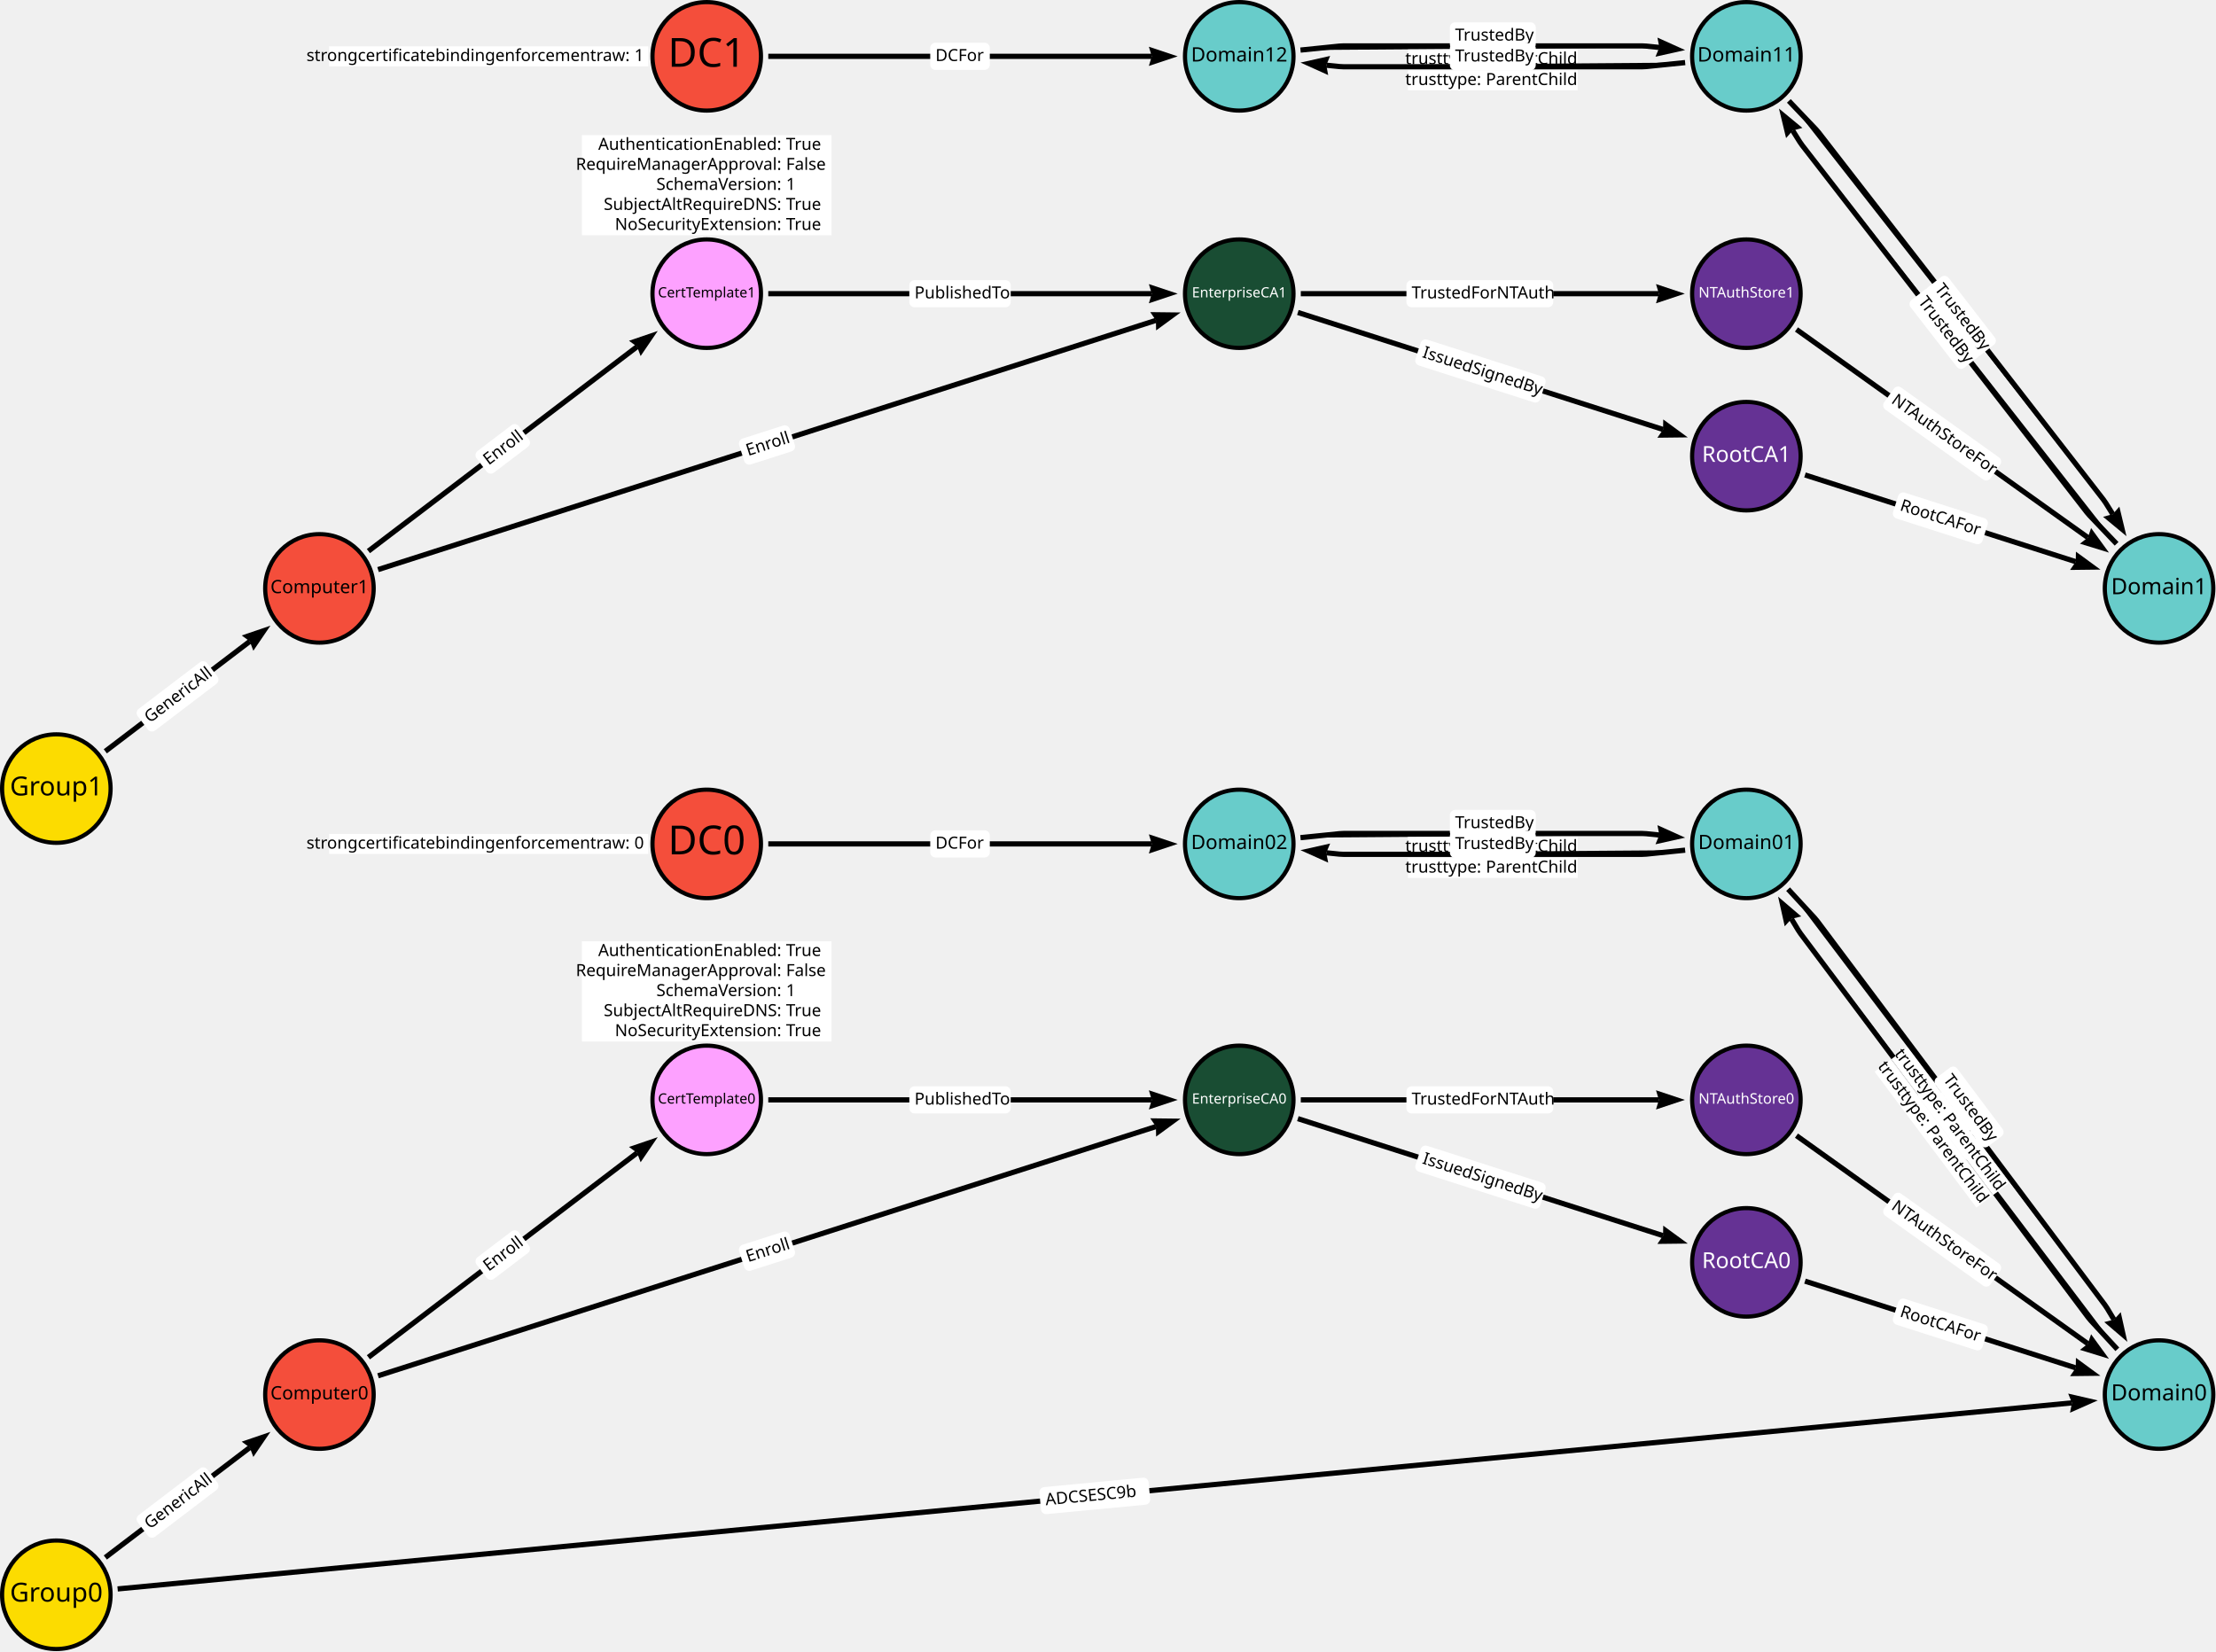
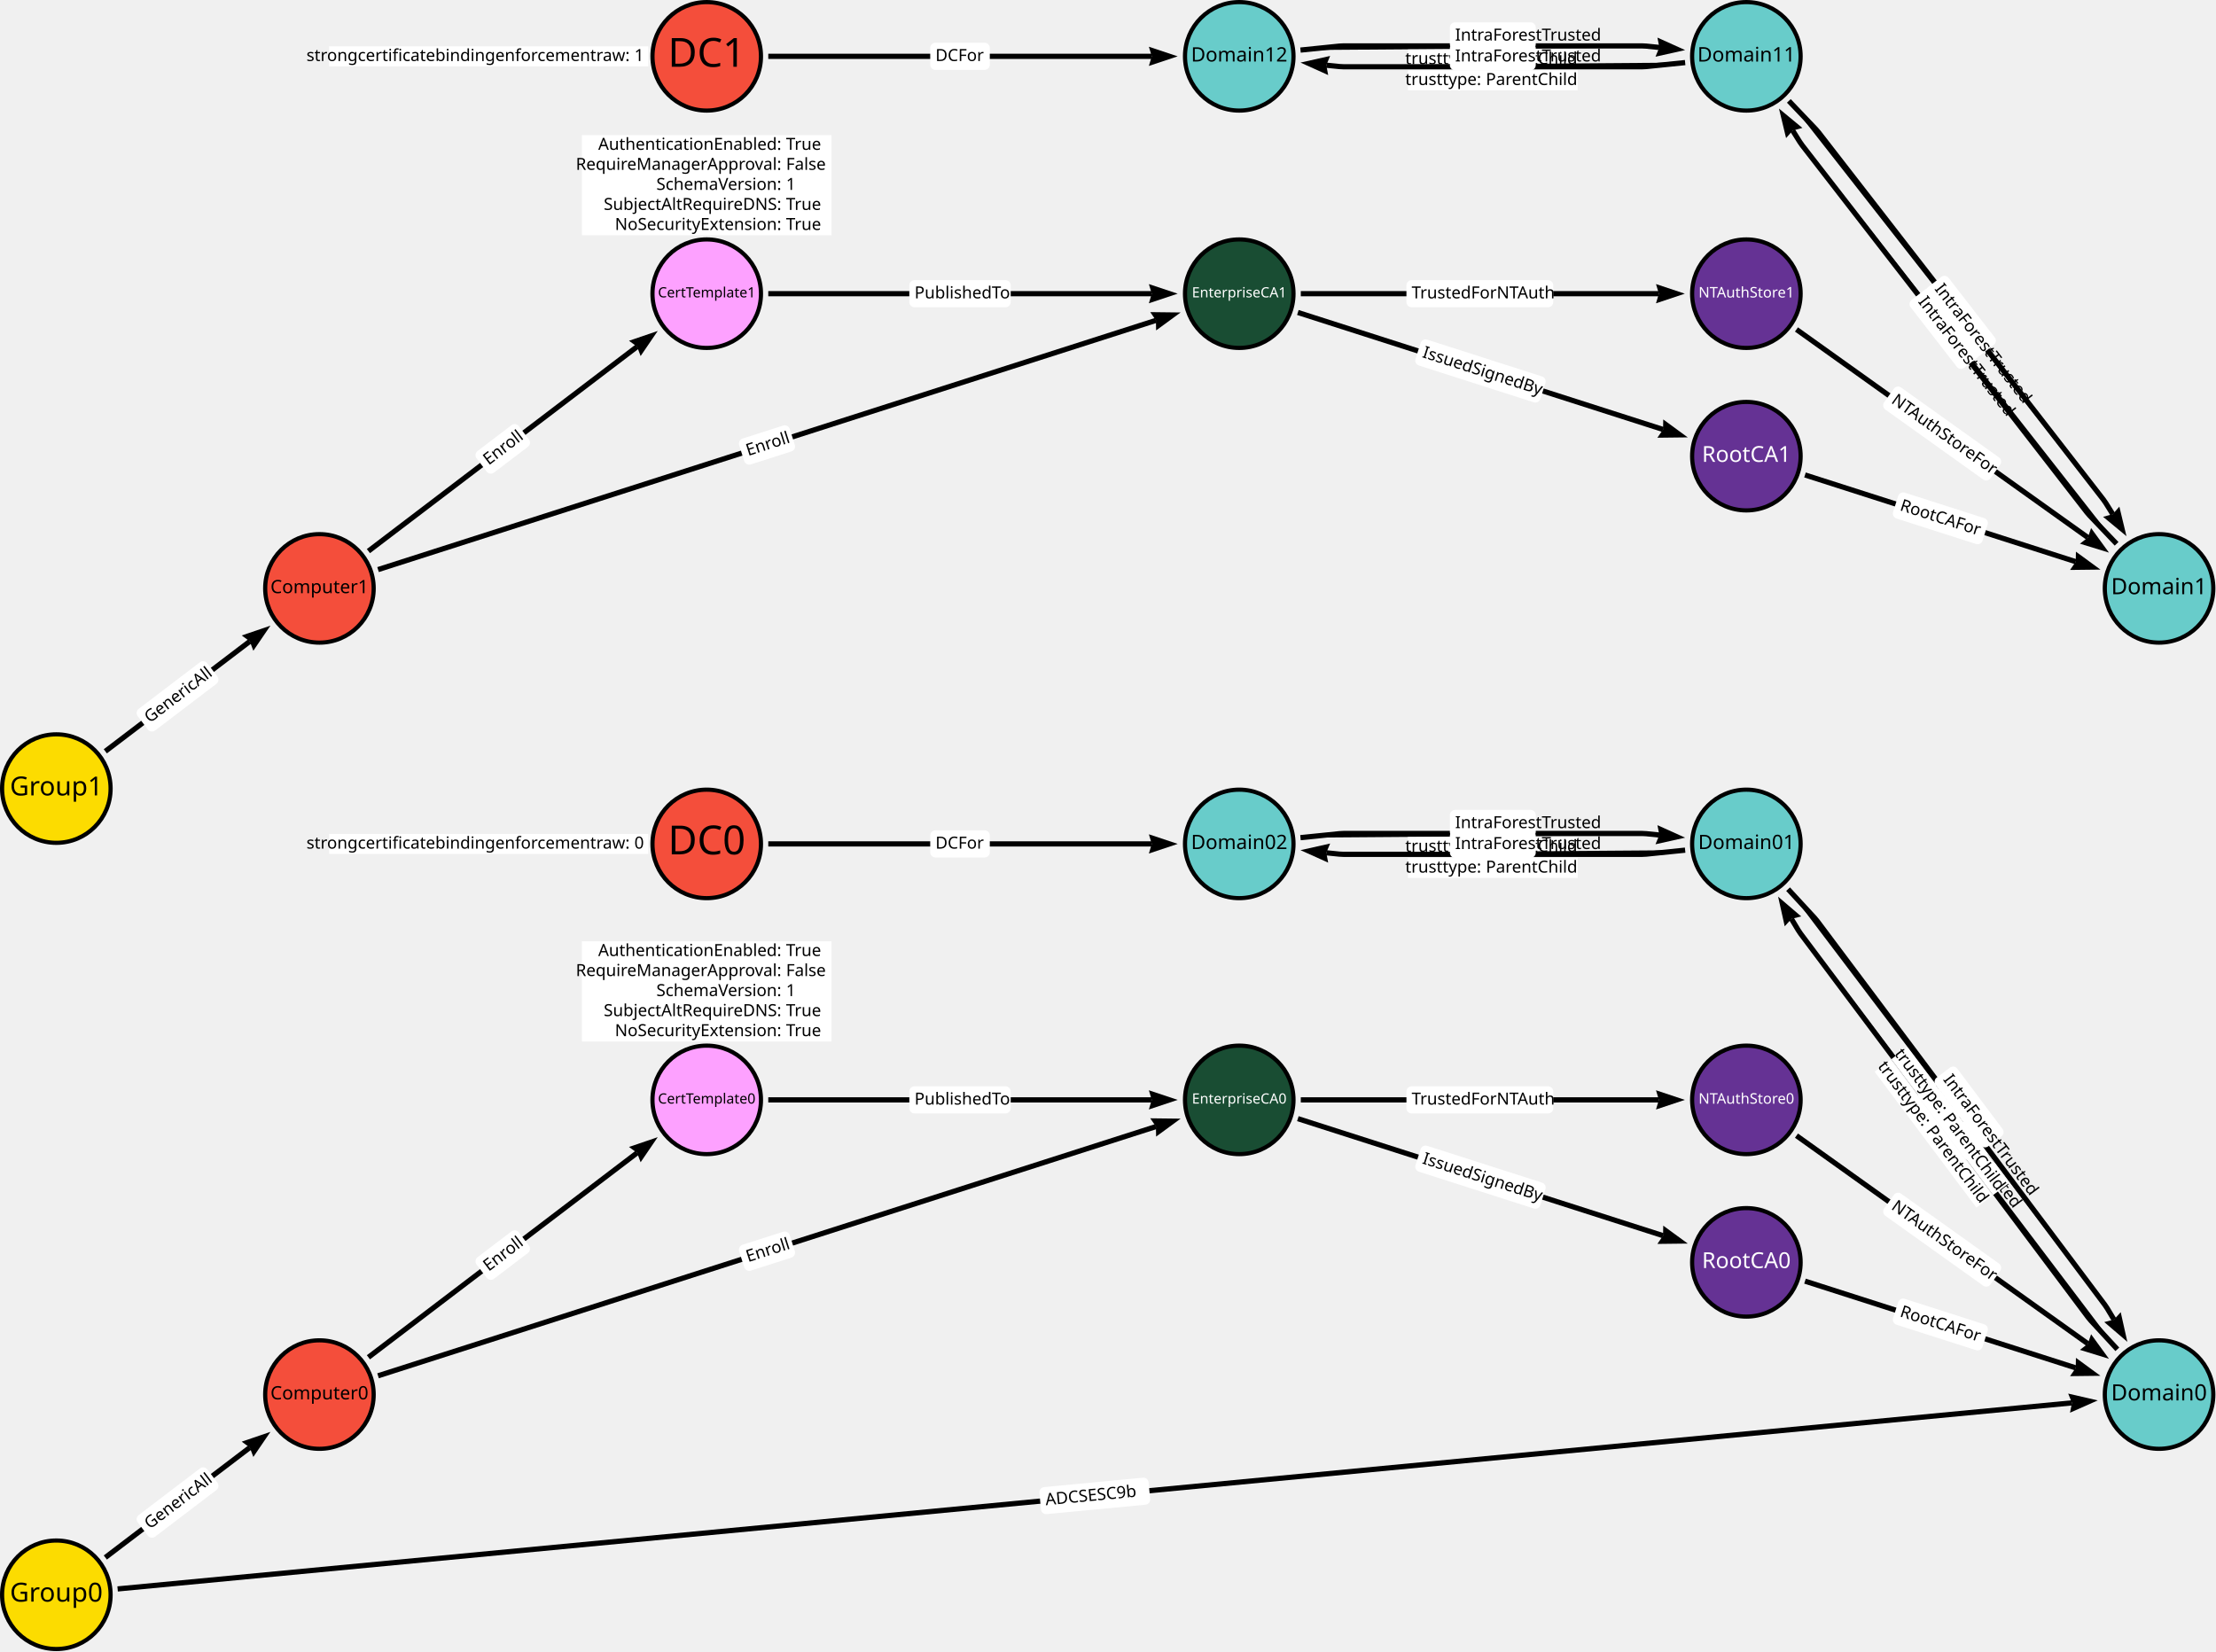
<svg xmlns="http://www.w3.org/2000/svg" width="2124" height="1583" viewBox="0 0 2124 1583">
  <defs>
    <style type="text/css" />
  </defs>
  <g transform="translate(1065.076 -312.7982) scale(1)">
    <g class="relationship">
      <g transform="translate(608.7977 1522.927) rotate(17.76733)" stroke-width="5" stroke="#000000">
        <path d="M 59 0 L 331.5 0" />
        <polygon points="-24.862,0 -27.625,9.208 0,0 -27.625,-9.208" fill="#000000" transform="translate(356.362 0) rotate(0)" stroke="none" />
      </g>
      <g transform="translate(794.7349 1582.507) rotate(17.76733) translate(0 -13)">
        <g transform="translate(0 0)">
          <g transform="translate(-45.01172 0)" fill="#ffffff" stroke="#000000" stroke-width="0">
            <rect x="0" y="0" width="90.023" height="26" rx="5" ry="5" stroke="none" />
            <text xml:space="preserve" x="5" y="17.5" stroke="none" text-anchor="left" font-family="sans-serif" font-size="16" font-weight="normal" fill="#000000">RootCAFor</text>
          </g>
        </g>
      </g>
    </g>
    <g class="relationship">
      <g transform="translate(608.7977 1367.17) rotate(35.53466)" stroke-width="5" stroke="#000000">
        <path d="M 59 0 L 402.213 0" />
        <polygon points="-24.862,0 -27.625,9.208 0,0 -27.625,-9.208" fill="#000000" transform="translate(427.0754 0) rotate(0)" stroke="none" />
      </g>
      <g transform="translate(796.4571 1501.198) rotate(35.53466) translate(0 -13)">
        <g transform="translate(0 0)">
          <g transform="translate(-62.64844 0)" fill="#ffffff" stroke="#000000" stroke-width="0">
            <rect x="0" y="0" width="125.297" height="26" rx="5" ry="5" stroke="none" />
            <text xml:space="preserve" x="5" y="17.5" stroke="none" text-anchor="left" font-family="sans-serif" font-size="16" font-weight="normal" fill="#000000">NTAuthStoreFor</text>
          </g>
        </g>
      </g>
    </g>
    <g class="relationship">
      <g transform="translate(-387.6982 1367.17) rotate(0)" stroke-width="5" stroke="#000000">
        <path d="M 59 0 L 426.558 0" />
        <polygon points="-24.862,0 -27.625,9.208 0,0 -27.625,-9.208" fill="#000000" transform="translate(451.4206 0) rotate(0)" stroke="none" />
      </g>
      <g transform="translate(-144.919 1367.17) rotate(0) translate(0 -13)">
        <g transform="translate(0 0)">
          <g transform="translate(-48.58594 0)" fill="#ffffff" stroke="#000000" stroke-width="0">
            <rect x="0" y="0" width="97.172" height="26" rx="5" ry="5" stroke="none" />
            <text xml:space="preserve" x="5" y="17.5" stroke="none" text-anchor="left" font-family="sans-serif" font-size="16" font-weight="normal" fill="#000000">PublishedTo</text>
          </g>
        </g>
      </g>
    </g>
    <g class="relationship">
      <g transform="translate(122.7224 1367.17) rotate(17.76733)" stroke-width="5" stroke="#000000">
        <path d="M 59 0 L 426.558 0" />
        <polygon points="-24.862,0 -27.625,9.208 0,0 -27.625,-9.208" fill="#000000" transform="translate(451.4206 0) rotate(0)" stroke="none" />
      </g>
      <g transform="translate(353.9219 1441.255) rotate(17.76733) translate(0 -13)">
        <g transform="translate(0 0)">
          <g transform="translate(-62.81641 0)" fill="#ffffff" stroke="#000000" stroke-width="0">
            <rect x="0" y="0" width="125.633" height="26" rx="5" ry="5" stroke="none" />
            <text xml:space="preserve" x="5" y="17.5" stroke="none" text-anchor="left" font-family="sans-serif" font-size="16" font-weight="normal" fill="#000000">IssuedSignedBy</text>
          </g>
        </g>
      </g>
    </g>
    <g class="relationship">
      <g transform="translate(122.7224 1367.17) rotate(0)" stroke-width="5" stroke="#000000">
        <path d="M 59 0 L 402.213 0" />
        <polygon points="-24.862,0 -27.625,9.208 0,0 -27.625,-9.208" fill="#000000" transform="translate(427.0754 0) rotate(0)" stroke="none" />
      </g>
      <g transform="translate(353.329 1367.17) rotate(0) translate(0 -13)">
        <g transform="translate(0 0)">
          <g transform="translate(-70.35156 0)" fill="#ffffff" stroke="#000000" stroke-width="0">
            <rect x="0" y="0" width="140.703" height="26" rx="5" ry="5" stroke="none" />
            <text xml:space="preserve" x="5" y="17.5" stroke="none" text-anchor="left" font-family="sans-serif" font-size="16" font-weight="normal" fill="#000000">TrustedForNTAuth</text>
          </g>
        </g>
      </g>
    </g>
    <g class="relationship">
      <g transform="translate(-758.9037 1649.675) rotate(-17.76733)" stroke-width="5" stroke="#000000">
        <path d="M 59 0 L 841.92 0" />
        <polygon points="-24.862,0 -27.625,9.208 0,0 -27.625,-9.208" fill="#000000" transform="translate(866.7826 0) rotate(0)" stroke="none" />
      </g>
      <g transform="translate(-329.9288 1512.216) rotate(-17.76733) translate(0 -13)">
        <g transform="translate(0 0)">
          <g transform="translate(-25.45312 0)" fill="#ffffff" stroke="#000000" stroke-width="0">
            <rect x="0" y="0" width="50.906" height="26" rx="5" ry="5" stroke="none" />
            <text xml:space="preserve" x="5" y="17.5" stroke="none" text-anchor="left" font-family="sans-serif" font-size="16" font-weight="normal" fill="#000000">Enroll</text>
          </g>
        </g>
      </g>
    </g>
    <g class="relationship">
      <g transform="translate(-758.9037 1649.675) rotate(-37.27283)" stroke-width="5" stroke="#000000">
        <path d="M 59 0 L 382.617 0" />
        <polygon points="-24.862,0 -27.625,9.208 0,0 -27.625,-9.208" fill="#000000" transform="translate(407.4787 0) rotate(0)" stroke="none" />
      </g>
      <g transform="translate(-583.1931 1515.951) rotate(-37.27283) translate(0 -13)">
        <g transform="translate(0 0)">
          <g transform="translate(-25.45312 0)" fill="#ffffff" stroke="#000000" stroke-width="0">
            <rect x="0" y="0" width="50.906" height="26" rx="5" ry="5" stroke="none" />
            <text xml:space="preserve" x="5" y="17.5" stroke="none" text-anchor="left" font-family="sans-serif" font-size="16" font-weight="normal" fill="#000000">Enroll</text>
          </g>
        </g>
      </g>
    </g>
    <g class="relationship">
      <g transform="translate(608.7977 750.0905) rotate(17.76733)" stroke-width="5" stroke="#000000">
        <path d="M 59 0 L 331.5 0" />
        <polygon points="-24.862,0 -27.625,9.208 0,0 -27.625,-9.208" fill="#000000" transform="translate(356.362 0) rotate(0)" stroke="none" />
      </g>
      <g transform="translate(794.7349 809.6715) rotate(17.76733) translate(0 -13)">
        <g transform="translate(0 0)">
          <g transform="translate(-45.01172 0)" fill="#ffffff" stroke="#000000" stroke-width="0">
            <rect x="0" y="0" width="90.023" height="26" rx="5" ry="5" stroke="none" />
            <text xml:space="preserve" x="5" y="17.5" stroke="none" text-anchor="left" font-family="sans-serif" font-size="16" font-weight="normal" fill="#000000">RootCAFor</text>
          </g>
        </g>
      </g>
    </g>
    <g class="relationship">
      <g transform="translate(608.7977 594.3345) rotate(35.53466)" stroke-width="5" stroke="#000000">
        <path d="M 59 0 L 402.213 0" />
        <polygon points="-24.862,0 -27.625,9.208 0,0 -27.625,-9.208" fill="#000000" transform="translate(427.0754 0) rotate(0)" stroke="none" />
      </g>
      <g transform="translate(796.4571 728.3619) rotate(35.53466) translate(0 -13)">
        <g transform="translate(0 0)">
          <g transform="translate(-62.64844 0)" fill="#ffffff" stroke="#000000" stroke-width="0">
            <rect x="0" y="0" width="125.297" height="26" rx="5" ry="5" stroke="none" />
            <text xml:space="preserve" x="5" y="17.5" stroke="none" text-anchor="left" font-family="sans-serif" font-size="16" font-weight="normal" fill="#000000">NTAuthStoreFor</text>
          </g>
        </g>
      </g>
    </g>
    <g class="relationship">
      <g transform="translate(-387.6982 594.3345) rotate(0)" stroke-width="5" stroke="#000000">
        <path d="M 59 0 L 426.558 0" />
        <polygon points="-24.862,0 -27.625,9.208 0,0 -27.625,-9.208" fill="#000000" transform="translate(451.4206 0) rotate(0)" stroke="none" />
      </g>
      <g transform="translate(-144.919 594.3345) rotate(0) translate(0 -13)">
        <g transform="translate(0 0)">
          <g transform="translate(-48.58594 0)" fill="#ffffff" stroke="#000000" stroke-width="0">
            <rect x="0" y="0" width="97.172" height="26" rx="5" ry="5" stroke="none" />
            <text xml:space="preserve" x="5" y="17.5" stroke="none" text-anchor="left" font-family="sans-serif" font-size="16" font-weight="normal" fill="#000000">PublishedTo</text>
          </g>
        </g>
      </g>
    </g>
    <g class="relationship">
      <g transform="translate(122.7224 594.3345) rotate(17.76733)" stroke-width="5" stroke="#000000">
        <path d="M 59 0 L 426.558 0" />
        <polygon points="-24.862,0 -27.625,9.208 0,0 -27.625,-9.208" fill="#000000" transform="translate(451.4206 0) rotate(0)" stroke="none" />
      </g>
      <g transform="translate(353.9219 668.4191) rotate(17.76733) translate(0 -13)">
        <g transform="translate(0 0)">
          <g transform="translate(-62.81641 0)" fill="#ffffff" stroke="#000000" stroke-width="0">
            <rect x="0" y="0" width="125.633" height="26" rx="5" ry="5" stroke="none" />
            <text xml:space="preserve" x="5" y="17.5" stroke="none" text-anchor="left" font-family="sans-serif" font-size="16" font-weight="normal" fill="#000000">IssuedSignedBy</text>
          </g>
        </g>
      </g>
    </g>
    <g class="relationship">
      <g transform="translate(122.7224 594.3345) rotate(0)" stroke-width="5" stroke="#000000">
        <path d="M 59 0 L 402.213 0" />
        <polygon points="-24.862,0 -27.625,9.208 0,0 -27.625,-9.208" fill="#000000" transform="translate(427.0754 0) rotate(0)" stroke="none" />
      </g>
      <g transform="translate(353.329 594.3345) rotate(0) translate(0 -13)">
        <g transform="translate(0 0)">
          <g transform="translate(-70.35156 0)" fill="#ffffff" stroke="#000000" stroke-width="0">
            <rect x="0" y="0" width="140.703" height="26" rx="5" ry="5" stroke="none" />
            <text xml:space="preserve" x="5" y="17.5" stroke="none" text-anchor="left" font-family="sans-serif" font-size="16" font-weight="normal" fill="#000000">TrustedForNTAuth</text>
          </g>
        </g>
      </g>
    </g>
    <g class="relationship">
      <g transform="translate(-758.9037 876.8392) rotate(-17.76733)" stroke-width="5" stroke="#000000">
        <path d="M 59 0 L 841.92 0" />
        <polygon points="-24.862,0 -27.625,9.208 0,0 -27.625,-9.208" fill="#000000" transform="translate(866.7826 0) rotate(0)" stroke="none" />
      </g>
      <g transform="translate(-329.9288 739.3802) rotate(-17.76733) translate(0 -13)">
        <g transform="translate(0 0)">
          <g transform="translate(-25.45312 0)" fill="#ffffff" stroke="#000000" stroke-width="0">
            <rect x="0" y="0" width="50.906" height="26" rx="5" ry="5" stroke="none" />
            <text xml:space="preserve" x="5" y="17.5" stroke="none" text-anchor="left" font-family="sans-serif" font-size="16" font-weight="normal" fill="#000000">Enroll</text>
          </g>
        </g>
      </g>
    </g>
    <g class="relationship">
      <g transform="translate(-758.9037 876.8392) rotate(-37.27283)" stroke-width="5" stroke="#000000">
        <path d="M 59 0 L 382.617 0" />
        <polygon points="-24.862,0 -27.625,9.208 0,0 -27.625,-9.208" fill="#000000" transform="translate(407.4787 0) rotate(0)" stroke="none" />
      </g>
      <g transform="translate(-583.1931 743.1152) rotate(-37.27283) translate(0 -13)">
        <g transform="translate(0 0)">
          <g transform="translate(-25.45312 0)" fill="#ffffff" stroke="#000000" stroke-width="0">
            <rect x="0" y="0" width="50.906" height="26" rx="5" ry="5" stroke="none" />
            <text xml:space="preserve" x="5" y="17.5" stroke="none" text-anchor="left" font-family="sans-serif" font-size="16" font-weight="normal" fill="#000000">Enroll</text>
          </g>
        </g>
      </g>
    </g>
    <g class="relationship">
      <g transform="translate(-1011.076 1841.59) rotate(-37.27283)" stroke-width="5" stroke="#000000">
        <path d="M 59 0 L 233.032 0" />
        <polygon points="-24.862,0 -27.625,9.208 0,0 -27.625,-9.208" fill="#000000" transform="translate(257.8941 0) rotate(0)" stroke="none" />
      </g>
      <g transform="translate(-894.8818 1753.161) rotate(-37.27283) translate(0 -13)">
        <g transform="translate(0 0)">
          <g transform="translate(-41.90234 0)" fill="#ffffff" stroke="#000000" stroke-width="0">
            <rect x="0" y="0" width="83.805" height="26" rx="5" ry="5" stroke="none" />
            <text xml:space="preserve" x="5" y="17.5" stroke="none" text-anchor="left" font-family="sans-serif" font-size="16" font-weight="normal" fill="#000000">GenericAll</text>
          </g>
        </g>
      </g>
    </g>
    <g class="relationship">
      <g transform="translate(-1011.076 1841.59) rotate(-5.439472)" stroke-width="5" stroke="#000000">
        <path d="M 59 0 L 1940.679 0" />
        <polygon points="-24.862,0 -27.625,9.208 0,0 -27.625,-9.208" fill="#000000" transform="translate(1965.541 0) rotate(0)" stroke="none" />
      </g>
      <g transform="translate(-15.73867 1746.811) rotate(-5.439472) translate(0 -13)">
        <g transform="translate(0 0)">
          <g transform="translate(-52.57422 0)" fill="#ffffff" stroke="#000000" stroke-width="0">
            <rect x="0" y="0" width="105.148" height="26" rx="5" ry="5" stroke="none" />
            <text xml:space="preserve" x="5" y="17.5" stroke="none" text-anchor="left" font-family="sans-serif" font-size="16" font-weight="normal" fill="#000000">ADCSESC9b</text>
          </g>
        </g>
      </g>
    </g>
    <g class="relationship">
      <g transform="translate(-1011.076 1068.754) rotate(-37.27283)" stroke-width="5" stroke="#000000">
        <path d="M 59 0 L 233.032 0" />
        <polygon points="-24.862,0 -27.625,9.208 0,0 -27.625,-9.208" fill="#000000" transform="translate(257.8941 0) rotate(0)" stroke="none" />
      </g>
      <g transform="translate(-894.8818 980.3249) rotate(-37.27283) translate(0 -13)">
        <g transform="translate(0 0)">
          <g transform="translate(-41.90234 0)" fill="#ffffff" stroke="#000000" stroke-width="0">
            <rect x="0" y="0" width="83.805" height="26" rx="5" ry="5" stroke="none" />
            <text xml:space="preserve" x="5" y="17.5" stroke="none" text-anchor="left" font-family="sans-serif" font-size="16" font-weight="normal" fill="#000000">GenericAll</text>
          </g>
        </g>
      </g>
    </g>
    <g class="relationship">
      <g transform="translate(1004.348 1649.675) rotate(-126.8447)" stroke-width="5" stroke="#000000">
        <path d="M 58.695 -5.99 L 95.969 -9.793 A 40 40 0 0 1 100.03 -10 L 329.819 -10 L 559.609 -10 A 40 40 0 0 1 563.67 -9.793 L 576.21 -8.514 L 576.21 -8.514" />
        <polygon points="-24.862,0 -27.625,9.208 0,0 -27.625,-9.208" fill="#000000" transform="translate(659.6387 0) rotate(5.826689) translate(-59 0)" stroke="none" />
      </g>
      <g transform="translate(798.5704 1391.729) rotate(53.15534) translate(0 -22.6)">
        <g transform="translate(0 0)">
          <g transform="translate(-41.16016 0)" fill="#ffffff" stroke="#000000" stroke-width="0">
            <rect x="0" y="0" width="82.32" height="26" rx="5" ry="5" stroke="none" />
-             <text xml:space="preserve" x="5" y="17.5" stroke="none" text-anchor="left" font-family="sans-serif" font-size="16" font-weight="normal" fill="#000000">TrustedBy</text>
+             <text xml:space="preserve" x="5" y="17.5" stroke="none" text-anchor="left" font-family="sans-serif" font-size="16" font-weight="normal" fill="#000000">IntraForestTrusted</text>
          </g>
        </g>
        <g transform="translate(0 26)">
          <g transform="translate(-81.37109 0)" fill="white">
            <rect x="0" y="0" width="162.742" height="19.2" rx="0" ry="0" stroke="none" />
            <g font-family="sans-serif" font-size="16" font-weight="normal" fill="#000000" text-anchor="end">
              <text xml:space="preserve" x="70.25" y="14.1" stroke="none">trusttype:</text>
              <text xml:space="preserve" x="74.695" y="14.1" stroke="none" text-anchor="start">ParentChild</text>
            </g>
          </g>
        </g>
      </g>
    </g>
    <g class="relationship">
      <g transform="translate(608.7977 1121.79) rotate(53.15534)" stroke-width="5" stroke="#000000">
        <path d="M 58.695 -5.99 L 95.969 -9.793 A 40 40 0 0 1 100.03 -10 L 329.819 -10 L 559.609 -10 A 40 40 0 0 1 563.67 -9.793 L 576.21 -8.514 L 576.21 -8.514" />
        <polygon points="-24.862,0 -27.625,9.208 0,0 -27.625,-9.208" fill="#000000" transform="translate(659.6387 0) rotate(5.826689) translate(-59 0)" stroke="none" />
      </g>
      <g transform="translate(814.5757 1379.736) rotate(53.15534) translate(0 -22.6)">
        <g transform="translate(0 0)">
          <g transform="translate(-41.16016 0)" fill="#ffffff" stroke="#000000" stroke-width="0">
            <rect x="0" y="0" width="82.32" height="26" rx="5" ry="5" stroke="none" />
-             <text xml:space="preserve" x="5" y="17.5" stroke="none" text-anchor="left" font-family="sans-serif" font-size="16" font-weight="normal" fill="#000000">TrustedBy</text>
+             <text xml:space="preserve" x="5" y="17.5" stroke="none" text-anchor="left" font-family="sans-serif" font-size="16" font-weight="normal" fill="#000000">IntraForestTrusted</text>
          </g>
        </g>
        <g transform="translate(0 26)">
          <g transform="translate(-81.37109 0)" fill="white">
            <rect x="0" y="0" width="162.742" height="19.2" rx="0" ry="0" stroke="none" />
            <g font-family="sans-serif" font-size="16" font-weight="normal" fill="#000000" text-anchor="end">
              <text xml:space="preserve" x="70.25" y="14.1" stroke="none">trusttype:</text>
              <text xml:space="preserve" x="74.695" y="14.1" stroke="none" text-anchor="start">ParentChild</text>
            </g>
          </g>
        </g>
      </g>
    </g>
    <g class="relationship">
      <g transform="translate(122.7224 1121.79) rotate(0)" stroke-width="5" stroke="#000000">
        <path d="M 58.695 -5.99 L 95.969 -9.793 A 40 40 0 0 1 100.03 -10 L 243.038 -10 L 386.046 -10 A 40 40 0 0 1 390.106 -9.793 L 402.646 -8.514 L 402.646 -8.514" />
        <polygon points="-24.862,0 -27.625,9.208 0,0 -27.625,-9.208" fill="#000000" transform="translate(486.0754 0) rotate(5.826689) translate(-59 0)" stroke="none" />
      </g>
      <g transform="translate(365.7601 1111.79) rotate(0) translate(0 -22.6)">
        <g transform="translate(0 0)">
          <g transform="translate(-41.16016 0)" fill="#ffffff" stroke="#000000" stroke-width="0">
            <rect x="0" y="0" width="82.32" height="26" rx="5" ry="5" stroke="none" />
-             <text xml:space="preserve" x="5" y="17.5" stroke="none" text-anchor="left" font-family="sans-serif" font-size="16" font-weight="normal" fill="#000000">TrustedBy</text>
+             <text xml:space="preserve" x="5" y="17.5" stroke="none" text-anchor="left" font-family="sans-serif" font-size="16" font-weight="normal" fill="#000000">IntraForestTrusted</text>
          </g>
        </g>
        <g transform="translate(0 26)">
          <g transform="translate(-81.37109 0)" fill="white">
            <rect x="0" y="0" width="162.742" height="19.2" rx="0" ry="0" stroke="none" />
            <g font-family="sans-serif" font-size="16" font-weight="normal" fill="#000000" text-anchor="end">
              <text xml:space="preserve" x="70.25" y="14.1" stroke="none">trusttype:</text>
              <text xml:space="preserve" x="74.695" y="14.1" stroke="none" text-anchor="start">ParentChild</text>
            </g>
          </g>
        </g>
      </g>
    </g>
    <g class="relationship">
      <g transform="translate(608.7977 1121.79) rotate(180)" stroke-width="5" stroke="#000000">
        <path d="M 58.695 -5.99 L 95.969 -9.793 A 40 40 0 0 1 100.03 -10 L 243.038 -10 L 386.046 -10 A 40 40 0 0 1 390.106 -9.793 L 402.646 -8.514 L 402.646 -8.514" />
        <polygon points="-24.862,0 -27.625,9.208 0,0 -27.625,-9.208" fill="#000000" transform="translate(486.0754 0) rotate(5.826689) translate(-59 0)" stroke="none" />
      </g>
      <g transform="translate(365.7601 1131.79) rotate(360) translate(0 -22.6)">
        <g transform="translate(0 0)">
          <g transform="translate(-41.16016 0)" fill="#ffffff" stroke="#000000" stroke-width="0">
            <rect x="0" y="0" width="82.32" height="26" rx="5" ry="5" stroke="none" />
-             <text xml:space="preserve" x="5" y="17.5" stroke="none" text-anchor="left" font-family="sans-serif" font-size="16" font-weight="normal" fill="#000000">TrustedBy</text>
+             <text xml:space="preserve" x="5" y="17.5" stroke="none" text-anchor="left" font-family="sans-serif" font-size="16" font-weight="normal" fill="#000000">IntraForestTrusted</text>
          </g>
        </g>
        <g transform="translate(0 26)">
          <g transform="translate(-81.37109 0)" fill="white">
            <rect x="0" y="0" width="162.742" height="19.2" rx="0" ry="0" stroke="none" />
            <g font-family="sans-serif" font-size="16" font-weight="normal" fill="#000000" text-anchor="end">
              <text xml:space="preserve" x="70.25" y="14.1" stroke="none">trusttype:</text>
              <text xml:space="preserve" x="74.695" y="14.1" stroke="none" text-anchor="start">ParentChild</text>
            </g>
          </g>
        </g>
      </g>
    </g>
    <g class="relationship">
      <g transform="translate(-387.6982 1121.79) rotate(0)" stroke-width="5" stroke="#000000">
        <path d="M 59 0 L 426.558 0" />
        <polygon points="-24.862,0 -27.625,9.208 0,0 -27.625,-9.208" fill="#000000" transform="translate(451.4206 0) rotate(0)" stroke="none" />
      </g>
      <g transform="translate(-144.919 1121.79) rotate(0) translate(0 -13)">
        <g transform="translate(0 0)">
          <g transform="translate(-28.55469 0)" fill="#ffffff" stroke="#000000" stroke-width="0">
            <rect x="0" y="0" width="57.109" height="26" rx="5" ry="5" stroke="none" />
            <text xml:space="preserve" x="5" y="17.5" stroke="none" text-anchor="left" font-family="sans-serif" font-size="16" font-weight="normal" fill="#000000">DCFor</text>
          </g>
        </g>
      </g>
    </g>
    <g class="relationship">
      <g transform="translate(122.7224 366.7982) rotate(0)" stroke-width="5" stroke="#000000">
        <path d="M 58.695 -5.99 L 95.969 -9.793 A 40 40 0 0 1 100.03 -10 L 243.038 -10 L 386.046 -10 A 40 40 0 0 1 390.106 -9.793 L 402.646 -8.514 L 402.646 -8.514" />
        <polygon points="-24.862,0 -27.625,9.208 0,0 -27.625,-9.208" fill="#000000" transform="translate(486.0754 0) rotate(5.826689) translate(-59 0)" stroke="none" />
      </g>
      <g transform="translate(365.7601 356.7982) rotate(0) translate(0 -22.6)">
        <g transform="translate(0 0)">
          <g transform="translate(-41.16016 0)" fill="#ffffff" stroke="#000000" stroke-width="0">
            <rect x="0" y="0" width="82.32" height="26" rx="5" ry="5" stroke="none" />
-             <text xml:space="preserve" x="5" y="17.5" stroke="none" text-anchor="left" font-family="sans-serif" font-size="16" font-weight="normal" fill="#000000">TrustedBy</text>
+             <text xml:space="preserve" x="5" y="17.5" stroke="none" text-anchor="left" font-family="sans-serif" font-size="16" font-weight="normal" fill="#000000">IntraForestTrusted</text>
          </g>
        </g>
        <g transform="translate(0 26)">
          <g transform="translate(-81.37109 0)" fill="white">
            <rect x="0" y="0" width="162.742" height="19.2" rx="0" ry="0" stroke="none" />
            <g font-family="sans-serif" font-size="16" font-weight="normal" fill="#000000" text-anchor="end">
              <text xml:space="preserve" x="70.25" y="14.1" stroke="none">trusttype:</text>
              <text xml:space="preserve" x="74.695" y="14.1" stroke="none" text-anchor="start">ParentChild</text>
            </g>
          </g>
        </g>
      </g>
    </g>
    <g class="relationship">
      <g transform="translate(608.7977 366.7982) rotate(180)" stroke-width="5" stroke="#000000">
        <path d="M 58.695 -5.99 L 95.969 -9.793 A 40 40 0 0 1 100.03 -10 L 243.038 -10 L 386.046 -10 A 40 40 0 0 1 390.106 -9.793 L 402.646 -8.514 L 402.646 -8.514" />
        <polygon points="-24.862,0 -27.625,9.208 0,0 -27.625,-9.208" fill="#000000" transform="translate(486.0754 0) rotate(5.826689) translate(-59 0)" stroke="none" />
      </g>
      <g transform="translate(365.7601 376.7982) rotate(360) translate(0 -22.6)">
        <g transform="translate(0 0)">
          <g transform="translate(-41.16016 0)" fill="#ffffff" stroke="#000000" stroke-width="0">
            <rect x="0" y="0" width="82.32" height="26" rx="5" ry="5" stroke="none" />
-             <text xml:space="preserve" x="5" y="17.5" stroke="none" text-anchor="left" font-family="sans-serif" font-size="16" font-weight="normal" fill="#000000">TrustedBy</text>
+             <text xml:space="preserve" x="5" y="17.5" stroke="none" text-anchor="left" font-family="sans-serif" font-size="16" font-weight="normal" fill="#000000">IntraForestTrusted</text>
          </g>
        </g>
        <g transform="translate(0 26)">
          <g transform="translate(-81.37109 0)" fill="white">
            <rect x="0" y="0" width="162.742" height="19.2" rx="0" ry="0" stroke="none" />
            <g font-family="sans-serif" font-size="16" font-weight="normal" fill="#000000" text-anchor="end">
              <text xml:space="preserve" x="70.25" y="14.1" stroke="none">trusttype:</text>
              <text xml:space="preserve" x="74.695" y="14.1" stroke="none" text-anchor="start">ParentChild</text>
            </g>
          </g>
        </g>
      </g>
    </g>
    <g class="relationship">
      <g transform="translate(-387.6982 366.7982) rotate(0)" stroke-width="5" stroke="#000000">
        <path d="M 59 0 L 426.558 0" />
        <polygon points="-24.862,0 -27.625,9.208 0,0 -27.625,-9.208" fill="#000000" transform="translate(451.4206 0) rotate(0)" stroke="none" />
      </g>
      <g transform="translate(-144.919 366.7982) rotate(0) translate(0 -13)">
        <g transform="translate(0 0)">
          <g transform="translate(-28.55469 0)" fill="#ffffff" stroke="#000000" stroke-width="0">
            <rect x="0" y="0" width="57.109" height="26" rx="5" ry="5" stroke="none" />
            <text xml:space="preserve" x="5" y="17.5" stroke="none" text-anchor="left" font-family="sans-serif" font-size="16" font-weight="normal" fill="#000000">DCFor</text>
          </g>
        </g>
      </g>
    </g>
    <g class="relationship">
      <g transform="translate(608.7977 366.7982) rotate(52.20544)" stroke-width="5" stroke="#000000">
        <path d="M 58.695 -5.99 L 95.969 -9.793 A 40 40 0 0 1 100.03 -10 L 322.724 -10 L 545.417 -10 A 40 40 0 0 1 549.478 -9.793 L 562.018 -8.514 L 562.018 -8.514" />
        <polygon points="-24.862,0 -27.625,9.208 0,0 -27.625,-9.208" fill="#000000" transform="translate(645.4472 0) rotate(5.826689) translate(-59 0)" stroke="none" />
      </g>
      <g transform="translate(814.4752 615.6904) rotate(52.20544) translate(0 -13)">
        <g transform="translate(0 0)">
          <g transform="translate(-41.16016 0)" fill="#ffffff" stroke="#000000" stroke-width="0">
            <rect x="0" y="0" width="82.32" height="26" rx="5" ry="5" stroke="none" />
-             <text xml:space="preserve" x="5" y="17.5" stroke="none" text-anchor="left" font-family="sans-serif" font-size="16" font-weight="normal" fill="#000000">TrustedBy</text>
+             <text xml:space="preserve" x="5" y="17.5" stroke="none" text-anchor="left" font-family="sans-serif" font-size="16" font-weight="normal" fill="#000000">IntraForestTrusted</text>
          </g>
        </g>
      </g>
    </g>
    <g class="relationship">
      <g transform="translate(1004.348 876.8392) rotate(-127.7946)" stroke-width="5" stroke="#000000">
        <path d="M 58.695 -5.99 L 95.969 -9.793 A 40 40 0 0 1 100.03 -10 L 322.724 -10 L 545.417 -10 A 40 40 0 0 1 549.478 -9.793 L 562.018 -8.514 L 562.018 -8.514" />
        <polygon points="-24.862,0 -27.625,9.208 0,0 -27.625,-9.208" fill="#000000" transform="translate(645.4472 0) rotate(5.826689) translate(-59 0)" stroke="none" />
      </g>
      <g transform="translate(798.671 627.947) rotate(52.20544) translate(0 -13)">
        <g transform="translate(0 0)">
          <g transform="translate(-41.16016 0)" fill="#ffffff" stroke="#000000" stroke-width="0">
            <rect x="0" y="0" width="82.32" height="26" rx="5" ry="5" stroke="none" />
-             <text xml:space="preserve" x="5" y="17.5" stroke="none" text-anchor="left" font-family="sans-serif" font-size="16" font-weight="normal" fill="#000000">TrustedBy</text>
+             <text xml:space="preserve" x="5" y="17.5" stroke="none" text-anchor="left" font-family="sans-serif" font-size="16" font-weight="normal" fill="#000000">IntraForestTrusted</text>
          </g>
        </g>
      </g>
    </g>
    <g class="node">
      <g fill="#68ccca" stroke="#000000" stroke-width="4">
        <circle cx="1004.348" cy="1649.675" r="52" />
      </g>
      <g transform="translate(1004.348 1649.675)">
        <g transform="scale(0.4296881) translate(0 0)">
          <g transform="translate(0 0)">
            <g font-family="sans-serif" font-size="50" font-weight="normal" fill="#000000" text-anchor="middle">
              <text xml:space="preserve" x="0" y="13" stroke="none">Domain0</text>
            </g>
          </g>
        </g>
      </g>
    </g>
    <g class="node">
      <g fill="#653294" stroke="#000000" stroke-width="4">
        <circle cx="608.798" cy="1367.17" r="52" />
      </g>
      <g transform="translate(608.7977 1367.17)">
        <g transform="scale(0.2812507) translate(0 0)">
          <g transform="translate(0 0)">
            <g font-family="sans-serif" font-size="50" font-weight="normal" fill="#ffffff" text-anchor="middle">
              <text xml:space="preserve" x="0" y="13" stroke="none">NTAuthStore0</text>
            </g>
          </g>
        </g>
      </g>
    </g>
    <g class="node">
      <g fill="#653294" stroke="#000000" stroke-width="4">
        <circle cx="608.798" cy="1522.927" r="52" />
      </g>
      <g transform="translate(608.7977 1522.927)">
        <g transform="scale(0.4218756) translate(0 0)">
          <g transform="translate(0 0)">
            <g font-family="sans-serif" font-size="50" font-weight="normal" fill="#ffffff" text-anchor="middle">
              <text xml:space="preserve" x="0" y="13" stroke="none">RootCA0</text>
            </g>
          </g>
        </g>
      </g>
    </g>
    <g class="node">
      <g fill="#fda1ff" stroke="#000000" stroke-width="4">
        <circle cx="-387.698" cy="1367.17" r="52" />
      </g>
      <g transform="translate(-387.6982 1367.17)">
        <g transform="scale(0.2714851) translate(0 0)">
          <g transform="translate(0 0)">
            <g font-family="sans-serif" font-size="50" font-weight="normal" fill="#000000" text-anchor="middle">
              <text xml:space="preserve" x="0" y="13" stroke="none">CertTemplate0</text>
            </g>
          </g>
        </g>
        <g transform="translate(3.429011037612589e-15 -152)">
          <g transform="translate(0 0)">
            <g transform="translate(-119.6172 0)" fill="white">
              <rect x="0" y="0" width="239.234" height="96" rx="0" ry="0" stroke="none" />
              <g font-family="sans-serif" font-size="16" font-weight="normal" fill="#000000" text-anchor="end">
                <text xml:space="preserve" x="191.219" y="14.1" stroke="none">AuthenticationEnabled:</text>
                <text xml:space="preserve" x="195.664" y="14.1" stroke="none" text-anchor="start">True</text>
                <text xml:space="preserve" x="191.219" y="33.3" stroke="none" text-anchor="end">RequireManagerApproval:</text>
                <text xml:space="preserve" x="195.664" y="33.3" stroke="none" text-anchor="start">False</text>
                <text xml:space="preserve" x="191.219" y="52.5" stroke="none" text-anchor="end">SchemaVersion:</text>
                <text xml:space="preserve" x="195.664" y="52.5" stroke="none" text-anchor="start">1</text>
                <text xml:space="preserve" x="191.219" y="71.7" stroke="none" text-anchor="end">SubjectAltRequireDNS:</text>
                <text xml:space="preserve" x="195.664" y="71.7" stroke="none" text-anchor="start">True</text>
                <text xml:space="preserve" x="191.219" y="90.9" stroke="none" text-anchor="end">NoSecurityExtension:</text>
                <text xml:space="preserve" x="195.664" y="90.9" stroke="none" text-anchor="start">True</text>
              </g>
            </g>
          </g>
        </g>
      </g>
    </g>
    <g class="node">
      <g fill="#f44e3b" stroke="#000000" stroke-width="4">
        <circle cx="-387.698" cy="1121.79" r="52" />
      </g>
      <g transform="translate(-387.6982 1121.79)">
        <g transform="scale(0.7695315) translate(0 0)">
          <g transform="translate(0 0)">
            <g font-family="sans-serif" font-size="50" font-weight="normal" fill="#000000" text-anchor="middle">
              <text xml:space="preserve" x="0" y="13" stroke="none">DC0</text>
            </g>
          </g>
        </g>
        <g transform="translate(-56 -9.6)">
          <g transform="translate(0 0)">
            <g transform="translate(-305.9375 0)" fill="white">
              <rect x="0" y="0" width="305.938" height="19.2" rx="0" ry="0" stroke="none" />
              <g font-family="sans-serif" font-size="16" font-weight="normal" fill="#000000" text-anchor="end">
                <text xml:space="preserve" x="288.148" y="14.1" stroke="none">strongcertificatebindingenforcementraw:</text>
                <text xml:space="preserve" x="292.594" y="14.1" stroke="none" text-anchor="start">0</text>
              </g>
            </g>
          </g>
        </g>
      </g>
    </g>
    <g class="node">
      <g fill="#194d33" stroke="#000000" stroke-width="4">
        <circle cx="122.722" cy="1367.17" r="52" />
      </g>
      <g transform="translate(122.7224 1367.17)">
        <g transform="scale(0.2714851) translate(0 0)">
          <g transform="translate(0 0)">
            <g font-family="sans-serif" font-size="50" font-weight="normal" fill="#ffffff" text-anchor="middle">
              <text xml:space="preserve" x="0" y="13" stroke="none">EnterpriseCA0</text>
            </g>
          </g>
        </g>
      </g>
    </g>
    <g class="node">
      <g fill="#f44e3b" stroke="#000000" stroke-width="4">
        <circle cx="-758.904" cy="1649.675" r="52" />
      </g>
      <g transform="translate(-758.9037 1649.675)">
        <g transform="scale(0.3535163) translate(0 0)">
          <g transform="translate(0 0)">
            <g font-family="sans-serif" font-size="50" font-weight="normal" fill="#000000" text-anchor="middle">
              <text xml:space="preserve" x="0" y="13" stroke="none">Computer0</text>
            </g>
          </g>
        </g>
      </g>
    </g>
    <g class="node">
      <g fill="#68ccca" stroke="#000000" stroke-width="4">
        <circle cx="1004.348" cy="876.839" r="52" />
      </g>
      <g transform="translate(1004.348 876.8392)">
        <g transform="scale(0.4296881) translate(0 0)">
          <g transform="translate(0 0)">
            <g font-family="sans-serif" font-size="50" font-weight="normal" fill="#000000" text-anchor="middle">
              <text xml:space="preserve" x="0" y="13" stroke="none">Domain1</text>
            </g>
          </g>
        </g>
      </g>
    </g>
    <g class="node">
      <g fill="#653294" stroke="#000000" stroke-width="4">
        <circle cx="608.798" cy="594.334" r="52" />
      </g>
      <g transform="translate(608.7977 594.3345)">
        <g transform="scale(0.2812507) translate(0 0)">
          <g transform="translate(0 0)">
            <g font-family="sans-serif" font-size="50" font-weight="normal" fill="#ffffff" text-anchor="middle">
              <text xml:space="preserve" x="0" y="13" stroke="none">NTAuthStore1</text>
            </g>
          </g>
        </g>
      </g>
    </g>
    <g class="node">
      <g fill="#653294" stroke="#000000" stroke-width="4">
        <circle cx="608.798" cy="750.09" r="52" />
      </g>
      <g transform="translate(608.7977 750.0905)">
        <g transform="scale(0.4218756) translate(0 0)">
          <g transform="translate(0 0)">
            <g font-family="sans-serif" font-size="50" font-weight="normal" fill="#ffffff" text-anchor="middle">
              <text xml:space="preserve" x="0" y="13" stroke="none">RootCA1</text>
            </g>
          </g>
        </g>
      </g>
    </g>
    <g class="node">
      <g fill="#fda1ff" stroke="#000000" stroke-width="4">
        <circle cx="-387.698" cy="594.334" r="52" />
      </g>
      <g transform="translate(-387.6982 594.3345)">
        <g transform="scale(0.2714851) translate(0 0)">
          <g transform="translate(0 0)">
            <g font-family="sans-serif" font-size="50" font-weight="normal" fill="#000000" text-anchor="middle">
              <text xml:space="preserve" x="0" y="13" stroke="none">CertTemplate1</text>
            </g>
          </g>
        </g>
        <g transform="translate(3.429011037612589e-15 -152)">
          <g transform="translate(0 0)">
            <g transform="translate(-119.6172 0)" fill="white">
              <rect x="0" y="0" width="239.234" height="96" rx="0" ry="0" stroke="none" />
              <g font-family="sans-serif" font-size="16" font-weight="normal" fill="#000000" text-anchor="end">
                <text xml:space="preserve" x="191.219" y="14.1" stroke="none">AuthenticationEnabled:</text>
                <text xml:space="preserve" x="195.664" y="14.1" stroke="none" text-anchor="start">True</text>
                <text xml:space="preserve" x="191.219" y="33.3" stroke="none" text-anchor="end">RequireManagerApproval:</text>
                <text xml:space="preserve" x="195.664" y="33.3" stroke="none" text-anchor="start">False</text>
                <text xml:space="preserve" x="191.219" y="52.5" stroke="none" text-anchor="end">SchemaVersion:</text>
                <text xml:space="preserve" x="195.664" y="52.5" stroke="none" text-anchor="start">1</text>
                <text xml:space="preserve" x="191.219" y="71.7" stroke="none" text-anchor="end">SubjectAltRequireDNS:</text>
                <text xml:space="preserve" x="195.664" y="71.7" stroke="none" text-anchor="start">True</text>
                <text xml:space="preserve" x="191.219" y="90.9" stroke="none" text-anchor="end">NoSecurityExtension:</text>
                <text xml:space="preserve" x="195.664" y="90.9" stroke="none" text-anchor="start">True</text>
              </g>
            </g>
          </g>
        </g>
      </g>
    </g>
    <g class="node">
      <g fill="#f44e3b" stroke="#000000" stroke-width="4">
        <circle cx="-387.698" cy="366.798" r="52" />
      </g>
      <g transform="translate(-387.6982 366.7982)">
        <g transform="scale(0.7695315) translate(0 0)">
          <g transform="translate(0 0)">
            <g font-family="sans-serif" font-size="50" font-weight="normal" fill="#000000" text-anchor="middle">
              <text xml:space="preserve" x="0" y="13" stroke="none">DC1</text>
            </g>
          </g>
        </g>
        <g transform="translate(-56 -9.6)">
          <g transform="translate(0 0)">
            <g transform="translate(-305.9375 0)" fill="white">
              <rect x="0" y="0" width="305.938" height="19.2" rx="0" ry="0" stroke="none" />
              <g font-family="sans-serif" font-size="16" font-weight="normal" fill="#000000" text-anchor="end">
                <text xml:space="preserve" x="288.148" y="14.1" stroke="none">strongcertificatebindingenforcementraw:</text>
                <text xml:space="preserve" x="292.594" y="14.1" stroke="none" text-anchor="start">1</text>
              </g>
            </g>
          </g>
        </g>
      </g>
    </g>
    <g class="node">
      <g fill="#194d33" stroke="#000000" stroke-width="4">
        <circle cx="122.722" cy="594.334" r="52" />
      </g>
      <g transform="translate(122.7224 594.3345)">
        <g transform="scale(0.2714851) translate(0 0)">
          <g transform="translate(0 0)">
            <g font-family="sans-serif" font-size="50" font-weight="normal" fill="#ffffff" text-anchor="middle">
              <text xml:space="preserve" x="0" y="13" stroke="none">EnterpriseCA1</text>
            </g>
          </g>
        </g>
      </g>
    </g>
    <g class="node">
      <g fill="#f44e3b" stroke="#000000" stroke-width="4">
        <circle cx="-758.904" cy="876.839" r="52" />
      </g>
      <g transform="translate(-758.9037 876.8392)">
        <g transform="scale(0.3535163) translate(0 0)">
          <g transform="translate(0 0)">
            <g font-family="sans-serif" font-size="50" font-weight="normal" fill="#000000" text-anchor="middle">
              <text xml:space="preserve" x="0" y="13" stroke="none">Computer1</text>
            </g>
          </g>
        </g>
      </g>
    </g>
    <g class="node">
      <g fill="#fcdc00" stroke="#000000" stroke-width="4">
        <circle cx="-1011.076" cy="1841.59" r="52" />
      </g>
      <g transform="translate(-1011.076 1841.59)">
        <g transform="scale(0.5039067) translate(0 0)">
          <g transform="translate(0 0)">
            <g font-family="sans-serif" font-size="50" font-weight="normal" fill="#000000" text-anchor="middle">
              <text xml:space="preserve" x="0" y="13" stroke="none">Group0</text>
            </g>
          </g>
        </g>
      </g>
    </g>
    <g class="node">
      <g fill="#fcdc00" stroke="#000000" stroke-width="4">
        <circle cx="-1011.076" cy="1068.754" r="52" />
      </g>
      <g transform="translate(-1011.076 1068.754)">
        <g transform="scale(0.5039067) translate(0 0)">
          <g transform="translate(0 0)">
            <g font-family="sans-serif" font-size="50" font-weight="normal" fill="#000000" text-anchor="middle">
              <text xml:space="preserve" x="0" y="13" stroke="none">Group1</text>
            </g>
          </g>
        </g>
      </g>
    </g>
    <g class="node">
      <g fill="#68ccca" stroke="#000000" stroke-width="4">
        <circle cx="608.798" cy="1121.79" r="52" />
      </g>
      <g transform="translate(608.7977 1121.79)">
        <g transform="scale(0.38086) translate(0 0)">
          <g transform="translate(0 0)">
            <g font-family="sans-serif" font-size="50" font-weight="normal" fill="#000000" text-anchor="middle">
              <text xml:space="preserve" x="0" y="13" stroke="none">Domain01</text>
            </g>
          </g>
        </g>
      </g>
    </g>
    <g class="node">
      <g fill="#68ccca" stroke="#000000" stroke-width="4">
        <circle cx="122.722" cy="1121.79" r="52" />
      </g>
      <g transform="translate(122.7224 1121.79)">
        <g transform="scale(0.38086) translate(0 0)">
          <g transform="translate(0 0)">
            <g font-family="sans-serif" font-size="50" font-weight="normal" fill="#000000" text-anchor="middle">
              <text xml:space="preserve" x="0" y="13" stroke="none">Domain02</text>
            </g>
          </g>
        </g>
      </g>
    </g>
    <g class="node">
      <g fill="#68ccca" stroke="#000000" stroke-width="4">
        <circle cx="608.798" cy="366.798" r="52" />
      </g>
      <g transform="translate(608.7977 366.7982)">
        <g transform="scale(0.3867194) translate(0 0)">
          <g transform="translate(0 0)">
            <g font-family="sans-serif" font-size="50" font-weight="normal" fill="#000000" text-anchor="middle">
              <text xml:space="preserve" x="0" y="13" stroke="none">Domain11</text>
            </g>
          </g>
        </g>
      </g>
    </g>
    <g class="node">
      <g fill="#68ccca" stroke="#000000" stroke-width="4">
        <circle cx="122.722" cy="366.798" r="52" />
      </g>
      <g transform="translate(122.7224 366.7982)">
        <g transform="scale(0.38086) translate(0 0)">
          <g transform="translate(0 0)">
            <g font-family="sans-serif" font-size="50" font-weight="normal" fill="#000000" text-anchor="middle">
              <text xml:space="preserve" x="0" y="13" stroke="none">Domain12</text>
            </g>
          </g>
        </g>
      </g>
    </g>
  </g>
</svg>
